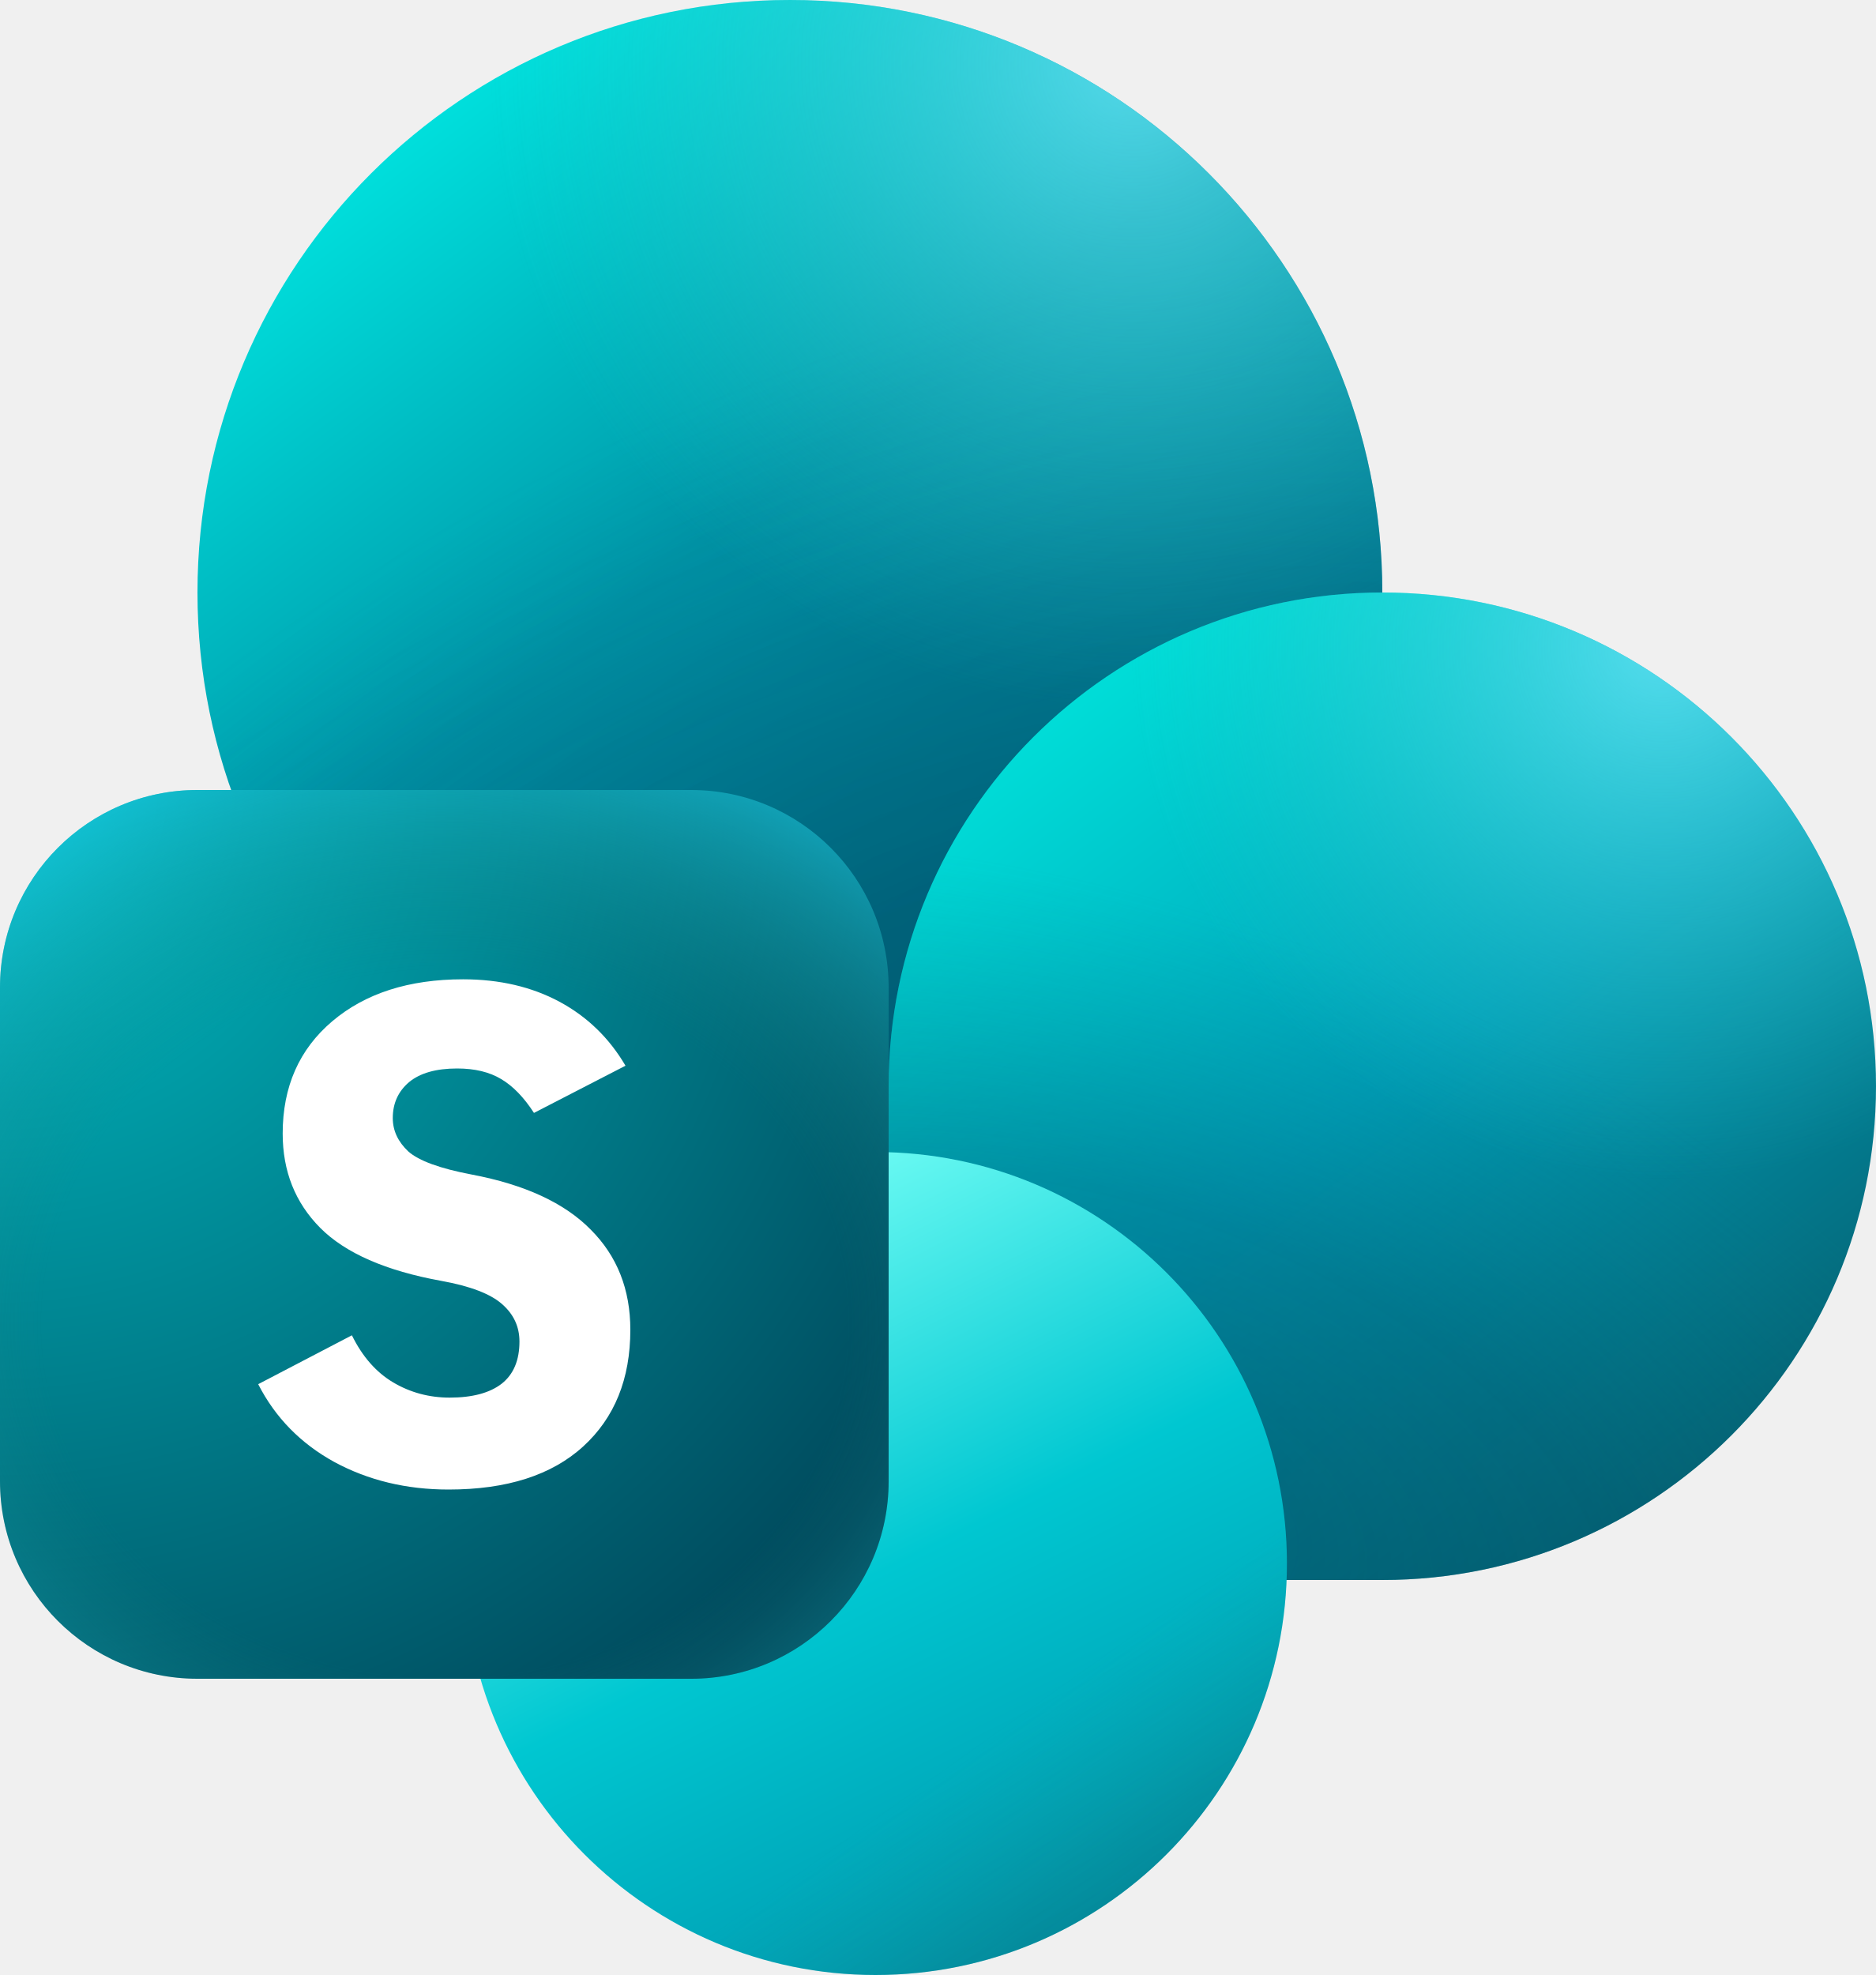
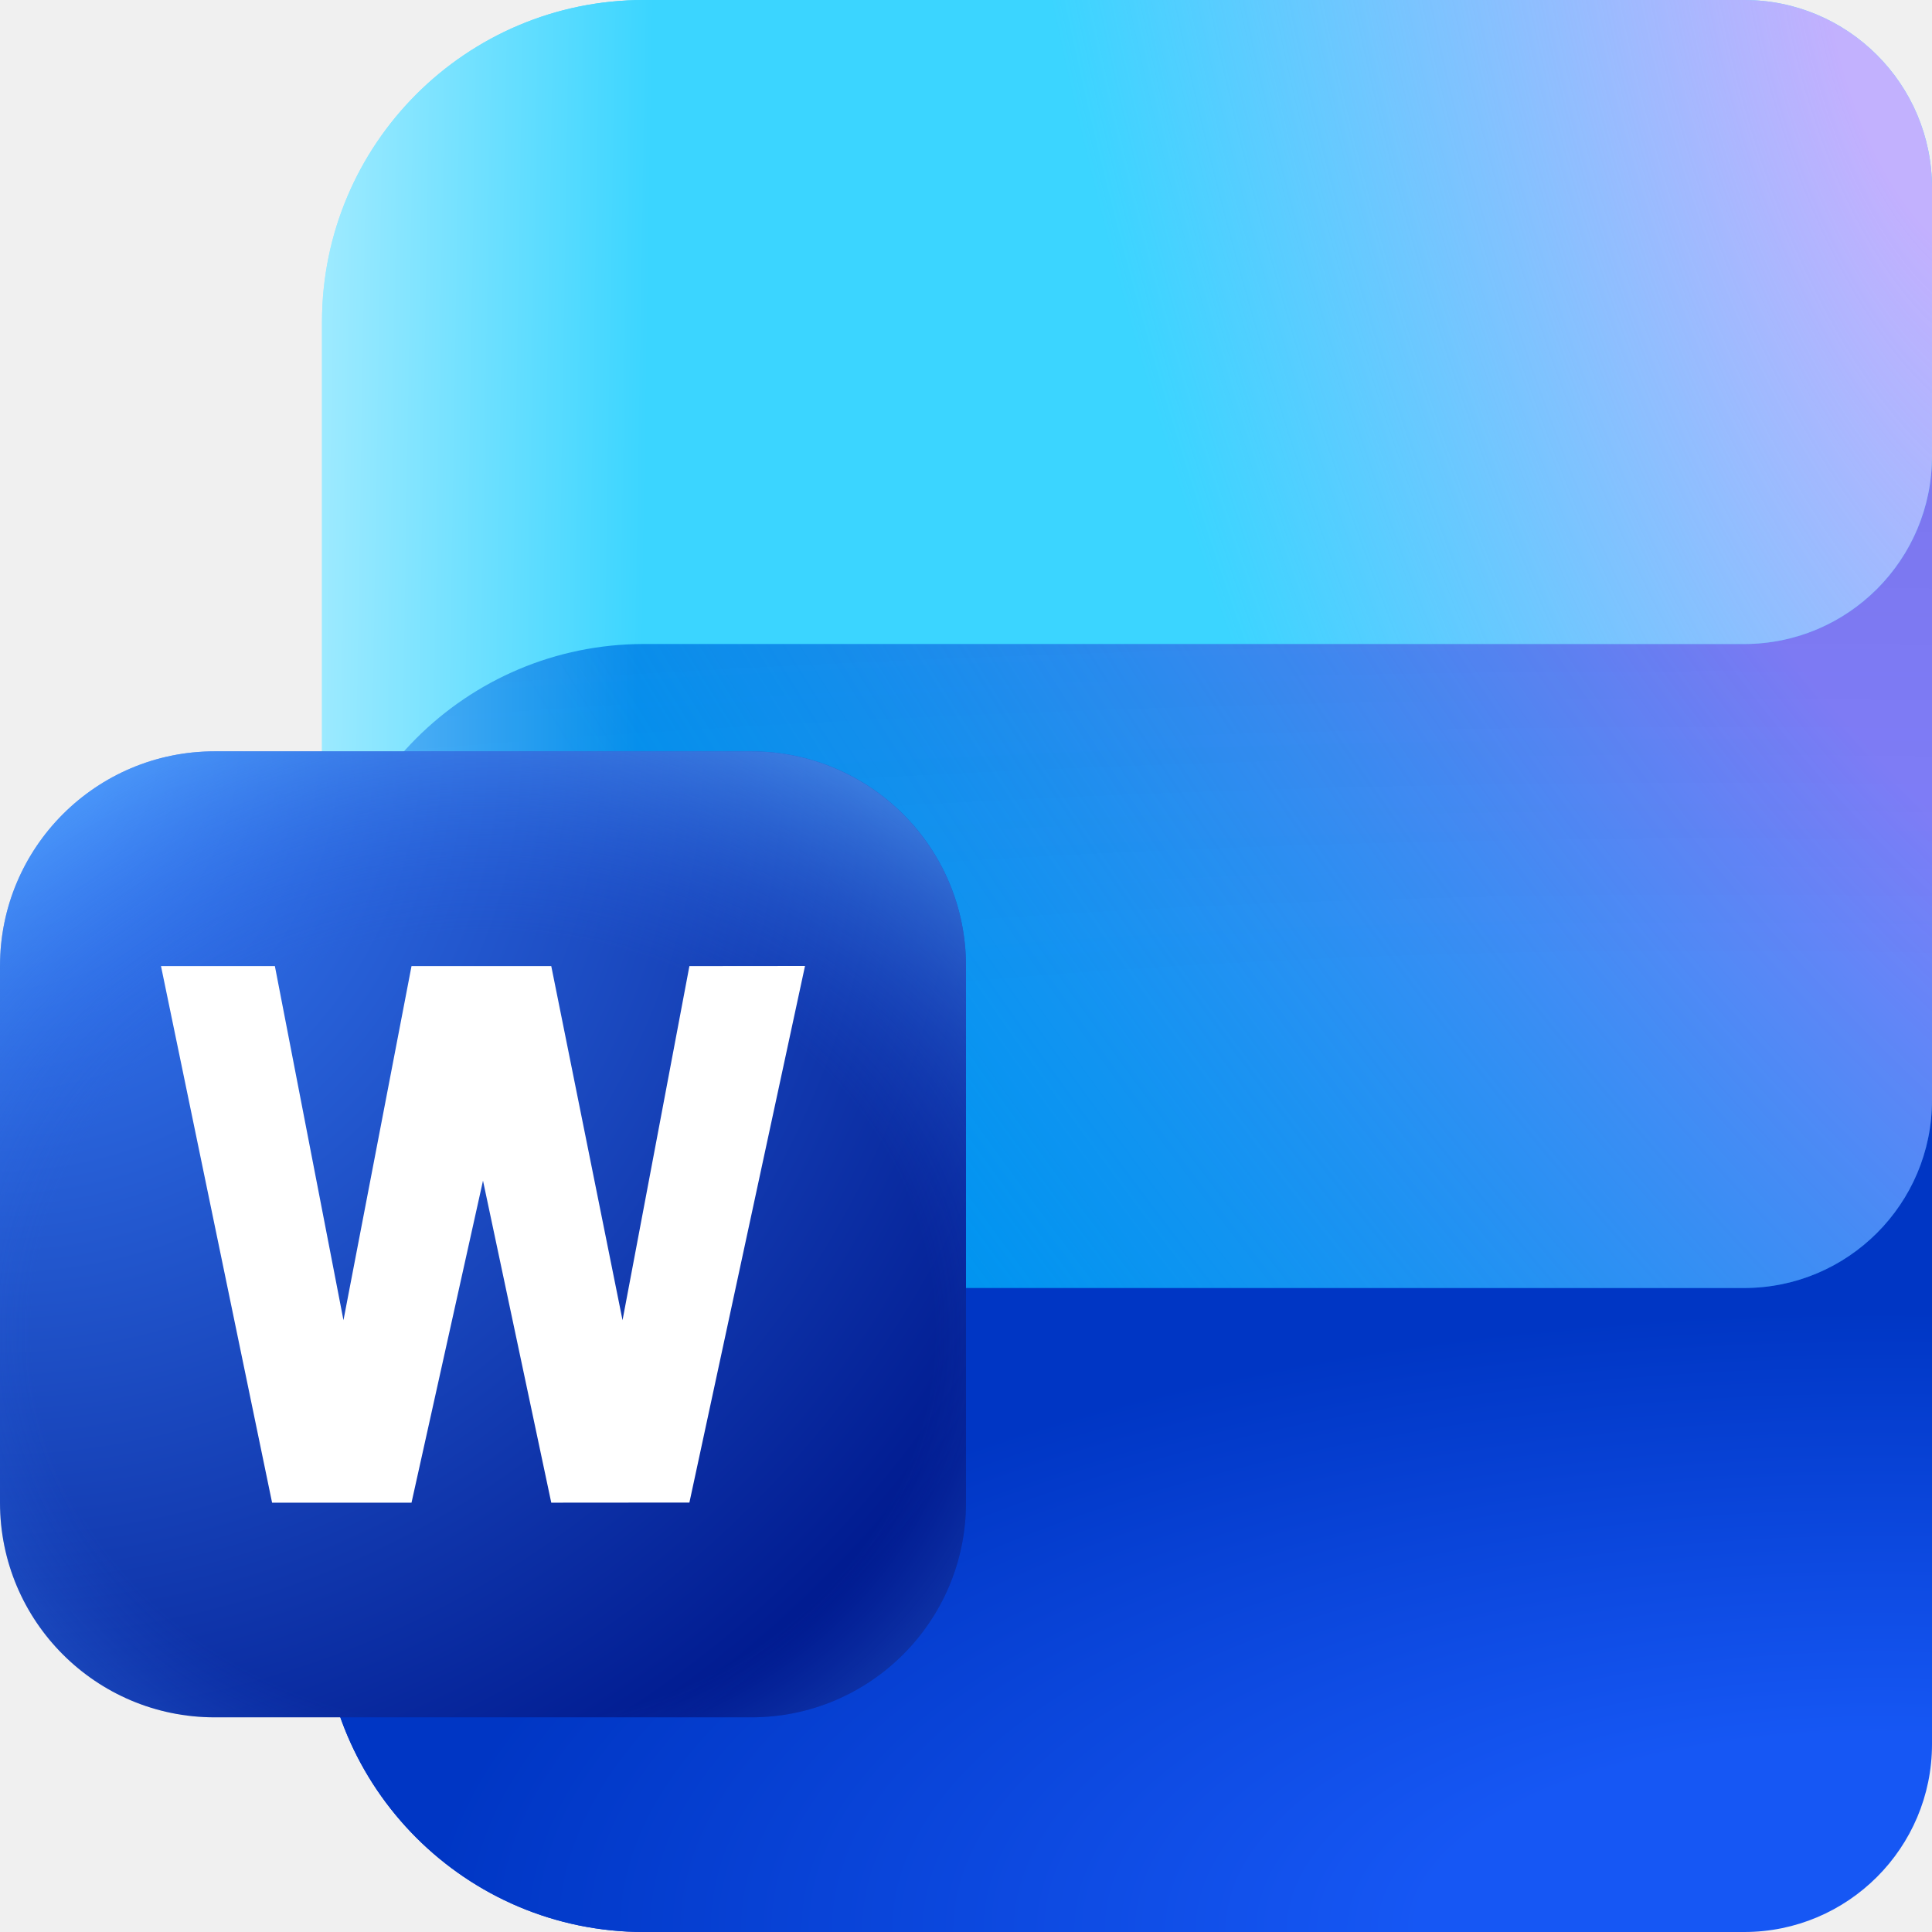
- <svg xmlns="http://www.w3.org/2000/svg" xmlns:xlink="http://www.w3.org/1999/xlink" width="19" height="20" viewBox="0 0 19 20" fill="none">
-   <use xlink:href="#stroke0_43079_1320" fill="url(#paint0_linear_43079_1320)" />
-   <use xlink:href="#stroke0_43079_1320" fill="url(#paint1_radial_43079_1320)" fill-opacity="0.2" />
-   <use xlink:href="#stroke0_43079_1320" fill="url(#paint2_radial_43079_1320)" fill-opacity="0.31" />
-   <use xlink:href="#stroke0_43079_1320" fill="url(#paint3_radial_43079_1320)" fill-opacity="0.7" />
-   <use xlink:href="#stroke1_43079_1320" fill="url(#paint4_linear_43079_1320)" />
-   <use xlink:href="#stroke1_43079_1320" fill="url(#paint5_radial_43079_1320)" fill-opacity="0.5" />
-   <use xlink:href="#stroke1_43079_1320" fill="url(#paint6_radial_43079_1320)" fill-opacity="0.7" />
-   <use xlink:href="#stroke2_43079_1320" fill="url(#paint7_linear_43079_1320)" />
-   <use xlink:href="#stroke2_43079_1320" fill="url(#paint8_linear_43079_1320)" fill-opacity="0.32" />
-   <rect y="8" width="9" height="9" rx="2" fill="url(#paint9_radial_43079_1320)" />
-   <rect y="8" width="9" height="9" rx="2" fill="url(#paint10_radial_43079_1320)" fill-opacity="0.6" />
-   <path d="M2.615 14.017L3.564 13.522C3.67 13.738 3.81 13.897 3.982 13.999C4.156 14.102 4.347 14.153 4.554 14.153C4.784 14.153 4.959 14.106 5.08 14.013C5.201 13.918 5.261 13.775 5.261 13.585C5.261 13.436 5.203 13.31 5.087 13.208C4.971 13.104 4.765 13.024 4.47 12.971C3.908 12.869 3.498 12.69 3.243 12.434C2.989 12.178 2.863 11.86 2.863 11.479C2.863 11.005 3.03 10.626 3.365 10.342C3.699 10.059 4.141 9.917 4.69 9.917C5.059 9.917 5.385 9.993 5.666 10.144C5.947 10.295 6.17 10.511 6.335 10.792L5.408 11.27C5.306 11.112 5.195 10.998 5.077 10.928C4.958 10.856 4.809 10.82 4.63 10.82C4.417 10.82 4.254 10.866 4.142 10.959C4.033 11.052 3.978 11.173 3.978 11.322C3.978 11.45 4.031 11.562 4.135 11.66C4.242 11.755 4.456 11.833 4.777 11.894C5.316 11.996 5.718 12.182 5.983 12.452C6.25 12.719 6.384 13.057 6.384 13.466C6.384 13.963 6.225 14.357 5.906 14.648C5.588 14.938 5.134 15.084 4.543 15.084C4.116 15.084 3.73 14.991 3.386 14.805C3.044 14.617 2.787 14.354 2.615 14.017Z" fill="white" />
+ <svg xmlns="http://www.w3.org/2000/svg" xmlns:xlink="http://www.w3.org/1999/xlink" width="18" height="18" viewBox="0 0 18 18" fill="none">
+   <path d="M3 13.545L10 5L17 10.053V16.25C17 17.216 16.216 18 15.25 18H6C4.343 18 3 16.657 3 15V13.545Z" fill="url(#paint0_radial_43079_1368)" />
+   <use xlink:href="#stroke0_43079_1368" fill="url(#paint1_linear_43079_1368)" />
+   <use xlink:href="#stroke0_43079_1368" fill="url(#paint2_radial_43079_1368)" fill-opacity="0.6" />
+   <use xlink:href="#stroke0_43079_1368" fill="url(#paint3_radial_43079_1368)" fill-opacity="0.1" />
+   <use xlink:href="#stroke1_43079_1368" fill="url(#paint4_linear_43079_1368)" />
+   <use xlink:href="#stroke1_43079_1368" fill="url(#paint5_radial_43079_1368)" fill-opacity="0.8" />
+   <path d="M3 13.545L10 5L18 10.053V16.25C18 17.216 17.216 18 16.25 18H6C4.343 18 3 16.657 3 15V13.545Z" fill="url(#paint6_radial_43079_1368)" />
+   <use xlink:href="#stroke2_43079_1368" fill="url(#paint7_linear_43079_1368)" />
+   <use xlink:href="#stroke2_43079_1368" fill="url(#paint8_radial_43079_1368)" fill-opacity="0.6" />
+   <use xlink:href="#stroke2_43079_1368" fill="url(#paint9_radial_43079_1368)" fill-opacity="0.1" />
+   <use xlink:href="#stroke3_43079_1368" fill="url(#paint10_linear_43079_1368)" />
+   <use xlink:href="#stroke3_43079_1368" fill="url(#paint11_radial_43079_1368)" fill-opacity="0.8" />
+   <rect y="7" width="9" height="9" rx="2" fill="url(#paint12_radial_43079_1368)" />
+   <rect y="7" width="9" height="9" rx="2" fill="url(#paint13_radial_43079_1368)" fill-opacity="0.65" />
+   <path d="M7.5 9L6.423 13.999L5.136 14L4.5 11L3.834 14H2.535L1.5 9.001H2.561L3.2 12.3L3.834 9.001H5.136L5.8 12.3L6.423 9.001L7.5 9Z" fill="white" />
  <defs>
-     <linearGradient id="paint0_linear_43079_1320" x1="3.5" y1="1.5" x2="11.5" y2="12" gradientUnits="userSpaceOnUse">
-       <stop stop-color="#00E3DF" />
-       <stop offset="0.41" stop-color="#0097A8" />
-       <stop offset="1" stop-color="#007791" />
+     <radialGradient id="paint0_radial_43079_1368" cx="0" cy="0" r="1" gradientUnits="userSpaceOnUse" gradientTransform="translate(16.5919 17.9997) scale(22.2009 10.0747)">
+       <stop offset="0.18" stop-color="#1657F4" />
+       <stop offset="0.575" stop-color="#0036C4" />
+     </radialGradient>
+     <linearGradient id="paint1_linear_43079_1368" x1="3" y1="9.5" x2="13.722" y2="9.5" gradientUnits="userSpaceOnUse">
+       <stop stop-color="#66C0FF" />
+       <stop offset="0.256" stop-color="#0094F0" />
    </linearGradient>
-     <radialGradient id="paint1_radial_43079_1320" cx="0" cy="0" r="1" gradientUnits="userSpaceOnUse" gradientTransform="translate(9.83592 13.6599) rotate(-112.448) scale(9.21304 16.5645)">
-       <stop offset="0.286" stop-color="#003B5D" />
-       <stop offset="0.612" stop-color="#004A6C" stop-opacity="0.688" />
-       <stop offset="0.968" stop-color="#006F94" stop-opacity="0" />
+     <radialGradient id="paint2_radial_43079_1368" cx="0" cy="0" r="1" gradientTransform="matrix(-9.44088 10.6421 -20.7517 -29.0942 17 4.35789)" gradientUnits="userSpaceOnUse">
+       <stop offset="0.14" stop-color="#D471FF" />
+       <stop offset="0.831" stop-color="#509DF5" stop-opacity="0" />
    </radialGradient>
-     <radialGradient id="paint2_radial_43079_1320" cx="0" cy="0" r="1" gradientUnits="userSpaceOnUse" gradientTransform="translate(10.0477 11.0127) rotate(-112.063) scale(7.77595 13.9636)">
-       <stop offset="0.26" stop-color="#002A42" />
-       <stop offset="0.612" stop-color="#004261" stop-opacity="0.688" />
-       <stop offset="0.968" stop-color="#006F94" stop-opacity="0" />
+     <radialGradient id="paint3_radial_43079_1368" cx="0" cy="0" r="1" gradientUnits="userSpaceOnUse" gradientTransform="translate(14.9518 11.6154) rotate(90) scale(9.30769 47.4352)">
+       <stop offset="0.283" stop-color="#4F006F" stop-opacity="0" />
+       <stop offset="1" stop-color="#4F006F" />
    </radialGradient>
-     <radialGradient id="paint3_radial_43079_1320" cx="0" cy="0" r="1" gradientUnits="userSpaceOnUse" gradientTransform="translate(11.4243 0.635346) rotate(124.447) scale(6.50536)">
-       <stop stop-color="#78EDFF" />
-       <stop offset="1" stop-color="#2CCFCA" stop-opacity="0" />
+     <linearGradient id="paint4_linear_43079_1368" x1="3" y1="4.5" x2="16.997" y2="4.716" gradientUnits="userSpaceOnUse">
+       <stop stop-color="#9DEAFF" />
+       <stop offset="0.201" stop-color="#3BD5FF" />
+     </linearGradient>
+     <radialGradient id="paint5_radial_43079_1368" cx="0" cy="0" r="1" gradientTransform="matrix(-13.4036 3.35377 -8.39903 -34.1706 17 0.292815)" gradientUnits="userSpaceOnUse">
+       <stop offset="0.061" stop-color="#E4A7FE" />
+       <stop offset="0.539" stop-color="#E4A7FE" stop-opacity="0" />
    </radialGradient>
-     <linearGradient id="paint4_linear_43079_1320" x1="10.25" y1="7.25" x2="16.917" y2="16" gradientUnits="userSpaceOnUse">
-       <stop stop-color="#00E0D9" />
-       <stop offset="0.476" stop-color="#009FB8" />
-       <stop offset="0.945" stop-color="#056475" />
+     <radialGradient id="paint6_radial_43079_1368" cx="0" cy="0" r="1" gradientUnits="userSpaceOnUse" gradientTransform="translate(17.5627 17.9997) scale(23.7867 10.0747)">
+       <stop offset="0.18" stop-color="#1657F4" />
+       <stop offset="0.575" stop-color="#0036C4" />
+     </radialGradient>
+     <linearGradient id="paint7_linear_43079_1368" x1="3" y1="9.5" x2="14.487" y2="9.5" gradientUnits="userSpaceOnUse">
+       <stop stop-color="#66C0FF" />
+       <stop offset="0.256" stop-color="#0094F0" />
    </linearGradient>
-     <radialGradient id="paint5_radial_43079_1320" cx="0" cy="0" r="1" gradientUnits="userSpaceOnUse" gradientTransform="translate(11.1354 15.1667) rotate(-70.8012) scale(6.17687 11.1294)">
-       <stop stop-color="#004A5D" />
-       <stop offset="0.492" stop-color="#00556C" stop-opacity="0.688" />
-       <stop offset="0.968" stop-color="#007A86" stop-opacity="0" />
+     <radialGradient id="paint8_radial_43079_1368" cx="0" cy="0" r="1" gradientTransform="matrix(-10.1152 10.6421 -22.2339 -29.0942 18 4.35789)" gradientUnits="userSpaceOnUse">
+       <stop offset="0.14" stop-color="#D471FF" />
+       <stop offset="0.831" stop-color="#509DF5" stop-opacity="0" />
    </radialGradient>
-     <radialGradient id="paint6_radial_43079_1320" cx="0" cy="0" r="1" gradientUnits="userSpaceOnUse" gradientTransform="translate(16.8536 6.52945) rotate(124.447) scale(5.42114)">
-       <stop stop-color="#78EDFF" />
-       <stop offset="1" stop-color="#2CCFCA" stop-opacity="0" />
+     <radialGradient id="paint9_radial_43079_1368" cx="0" cy="0" r="1" gradientUnits="userSpaceOnUse" gradientTransform="translate(15.8055 11.6154) rotate(90) scale(9.30769 50.8234)">
+       <stop offset="0.283" stop-color="#4F006F" stop-opacity="0" />
+       <stop offset="1" stop-color="#4F006F" />
    </radialGradient>
-     <linearGradient id="paint7_linear_43079_1320" x1="5.95" y1="12.083" x2="10.117" y2="20.416" gradientUnits="userSpaceOnUse">
-       <stop offset="0.053" stop-color="#75FFF6" />
-       <stop offset="0.511" stop-color="#00C7D1" />
-       <stop offset="0.96" stop-color="#0096AD" />
+     <linearGradient id="paint10_linear_43079_1368" x1="3" y1="4.5" x2="17.996" y2="4.748" gradientUnits="userSpaceOnUse">
+       <stop stop-color="#9DEAFF" />
+       <stop offset="0.201" stop-color="#3BD5FF" />
    </linearGradient>
-     <linearGradient id="paint8_linear_43079_1320" x1="13.014" y1="20" x2="10.788" y2="16.875" gradientUnits="userSpaceOnUse">
-       <stop offset="0.26" stop-color="#0E5A5D" />
-       <stop offset="0.536" stop-color="#126C6B" stop-opacity="0.688" />
-       <stop offset="0.968" stop-color="#1C948A" stop-opacity="0" />
-     </linearGradient>
-     <radialGradient id="paint9_radial_43079_1320" cx="0" cy="0" r="1" gradientUnits="userSpaceOnUse" gradientTransform="translate(0 8) rotate(45) scale(12.7279)">
-       <stop offset="0.062" stop-color="#00B6BD" />
-       <stop offset="0.89" stop-color="#00495C" />
+     <radialGradient id="paint11_radial_43079_1368" cx="0" cy="0" r="1" gradientTransform="matrix(-14.361 3.35377 -8.99896 -34.1706 18 0.292815)" gradientUnits="userSpaceOnUse">
+       <stop offset="0.061" stop-color="#E4A7FE" />
+       <stop offset="0.539" stop-color="#E4A7FE" stop-opacity="0" />
    </radialGradient>
-     <radialGradient id="paint10_radial_43079_1320" cx="0" cy="0" r="1" gradientUnits="userSpaceOnUse" gradientTransform="translate(4.5 13.4) rotate(90) scale(6.3 7.17187)">
-       <stop offset="0.567" stop-color="#1E8581" stop-opacity="0" />
-       <stop offset="0.974" stop-color="#1ECBE6" />
+     <radialGradient id="paint12_radial_43079_1368" cx="0" cy="0" r="1" gradientUnits="userSpaceOnUse" gradientTransform="translate(0 7) rotate(45) scale(12.7279)">
+       <stop offset="0.081" stop-color="#367AF2" />
+       <stop offset="0.872" stop-color="#001A8F" />
    </radialGradient>
-     <path id="stroke0_43079_1320" d="M8 12C11.314 12 14 9.314 14 6C14 2.686 11.314 0 8 0C4.686 0 2 2.686 2 6C2 9.314 4.686 12 8 12Z" />
-     <path id="stroke1_43079_1320" d="M14 16C16.761 16 19 13.761 19 11C19 8.239 16.761 6 14 6C11.239 6 9 8.239 9 11L9 16H14Z" />
-     <path id="stroke2_43079_1320" d="M8.867 20C11.168 20 13.034 18.134 13.034 15.833C13.034 13.532 11.168 11.666 8.867 11.666C6.566 11.666 4.7 13.532 4.7 15.833C4.7 18.134 6.566 20 8.867 20Z" />
+     <radialGradient id="paint13_radial_43079_1368" cx="0" cy="0" r="1" gradientUnits="userSpaceOnUse" gradientTransform="translate(4.5 12.4) rotate(90) scale(6.3 7.1803)">
+       <stop offset="0.587" stop-color="#2763E5" stop-opacity="0" />
+       <stop offset="0.974" stop-color="#58AAFE" />
+     </radialGradient>
+     <path id="stroke0_43079_1368" d="M3 7.519C3 6.277 4.007 5.269 5.25 5.269H15.444L17 4V10.25C17 11.216 16.216 12 15.25 12H6C4.343 12 3 13.343 3 15V7.519Z" />
+     <path id="stroke1_43079_1368" d="M3 3C3 1.343 4.343 0 6 0H15.25C16.216 0 17 0.784 17 1.75V4.25C17 5.216 16.216 6 15.25 6H6C4.343 6 3 7.343 3 9V3Z" />
+     <path id="stroke2_43079_1368" d="M3 7.519C3 6.277 4.007 5.269 5.25 5.269H16.444L18 4V10.25C18 11.216 17.216 12 16.25 12H6C4.343 12 3 13.343 3 15V7.519Z" />
+     <path id="stroke3_43079_1368" d="M3 3C3 1.343 4.343 0 6 0H16.25C17.216 0 18 0.784 18 1.75V4.25C18 5.216 17.216 6 16.25 6H6C4.343 6 3 7.343 3 9V3Z" />
  </defs>
</svg>
